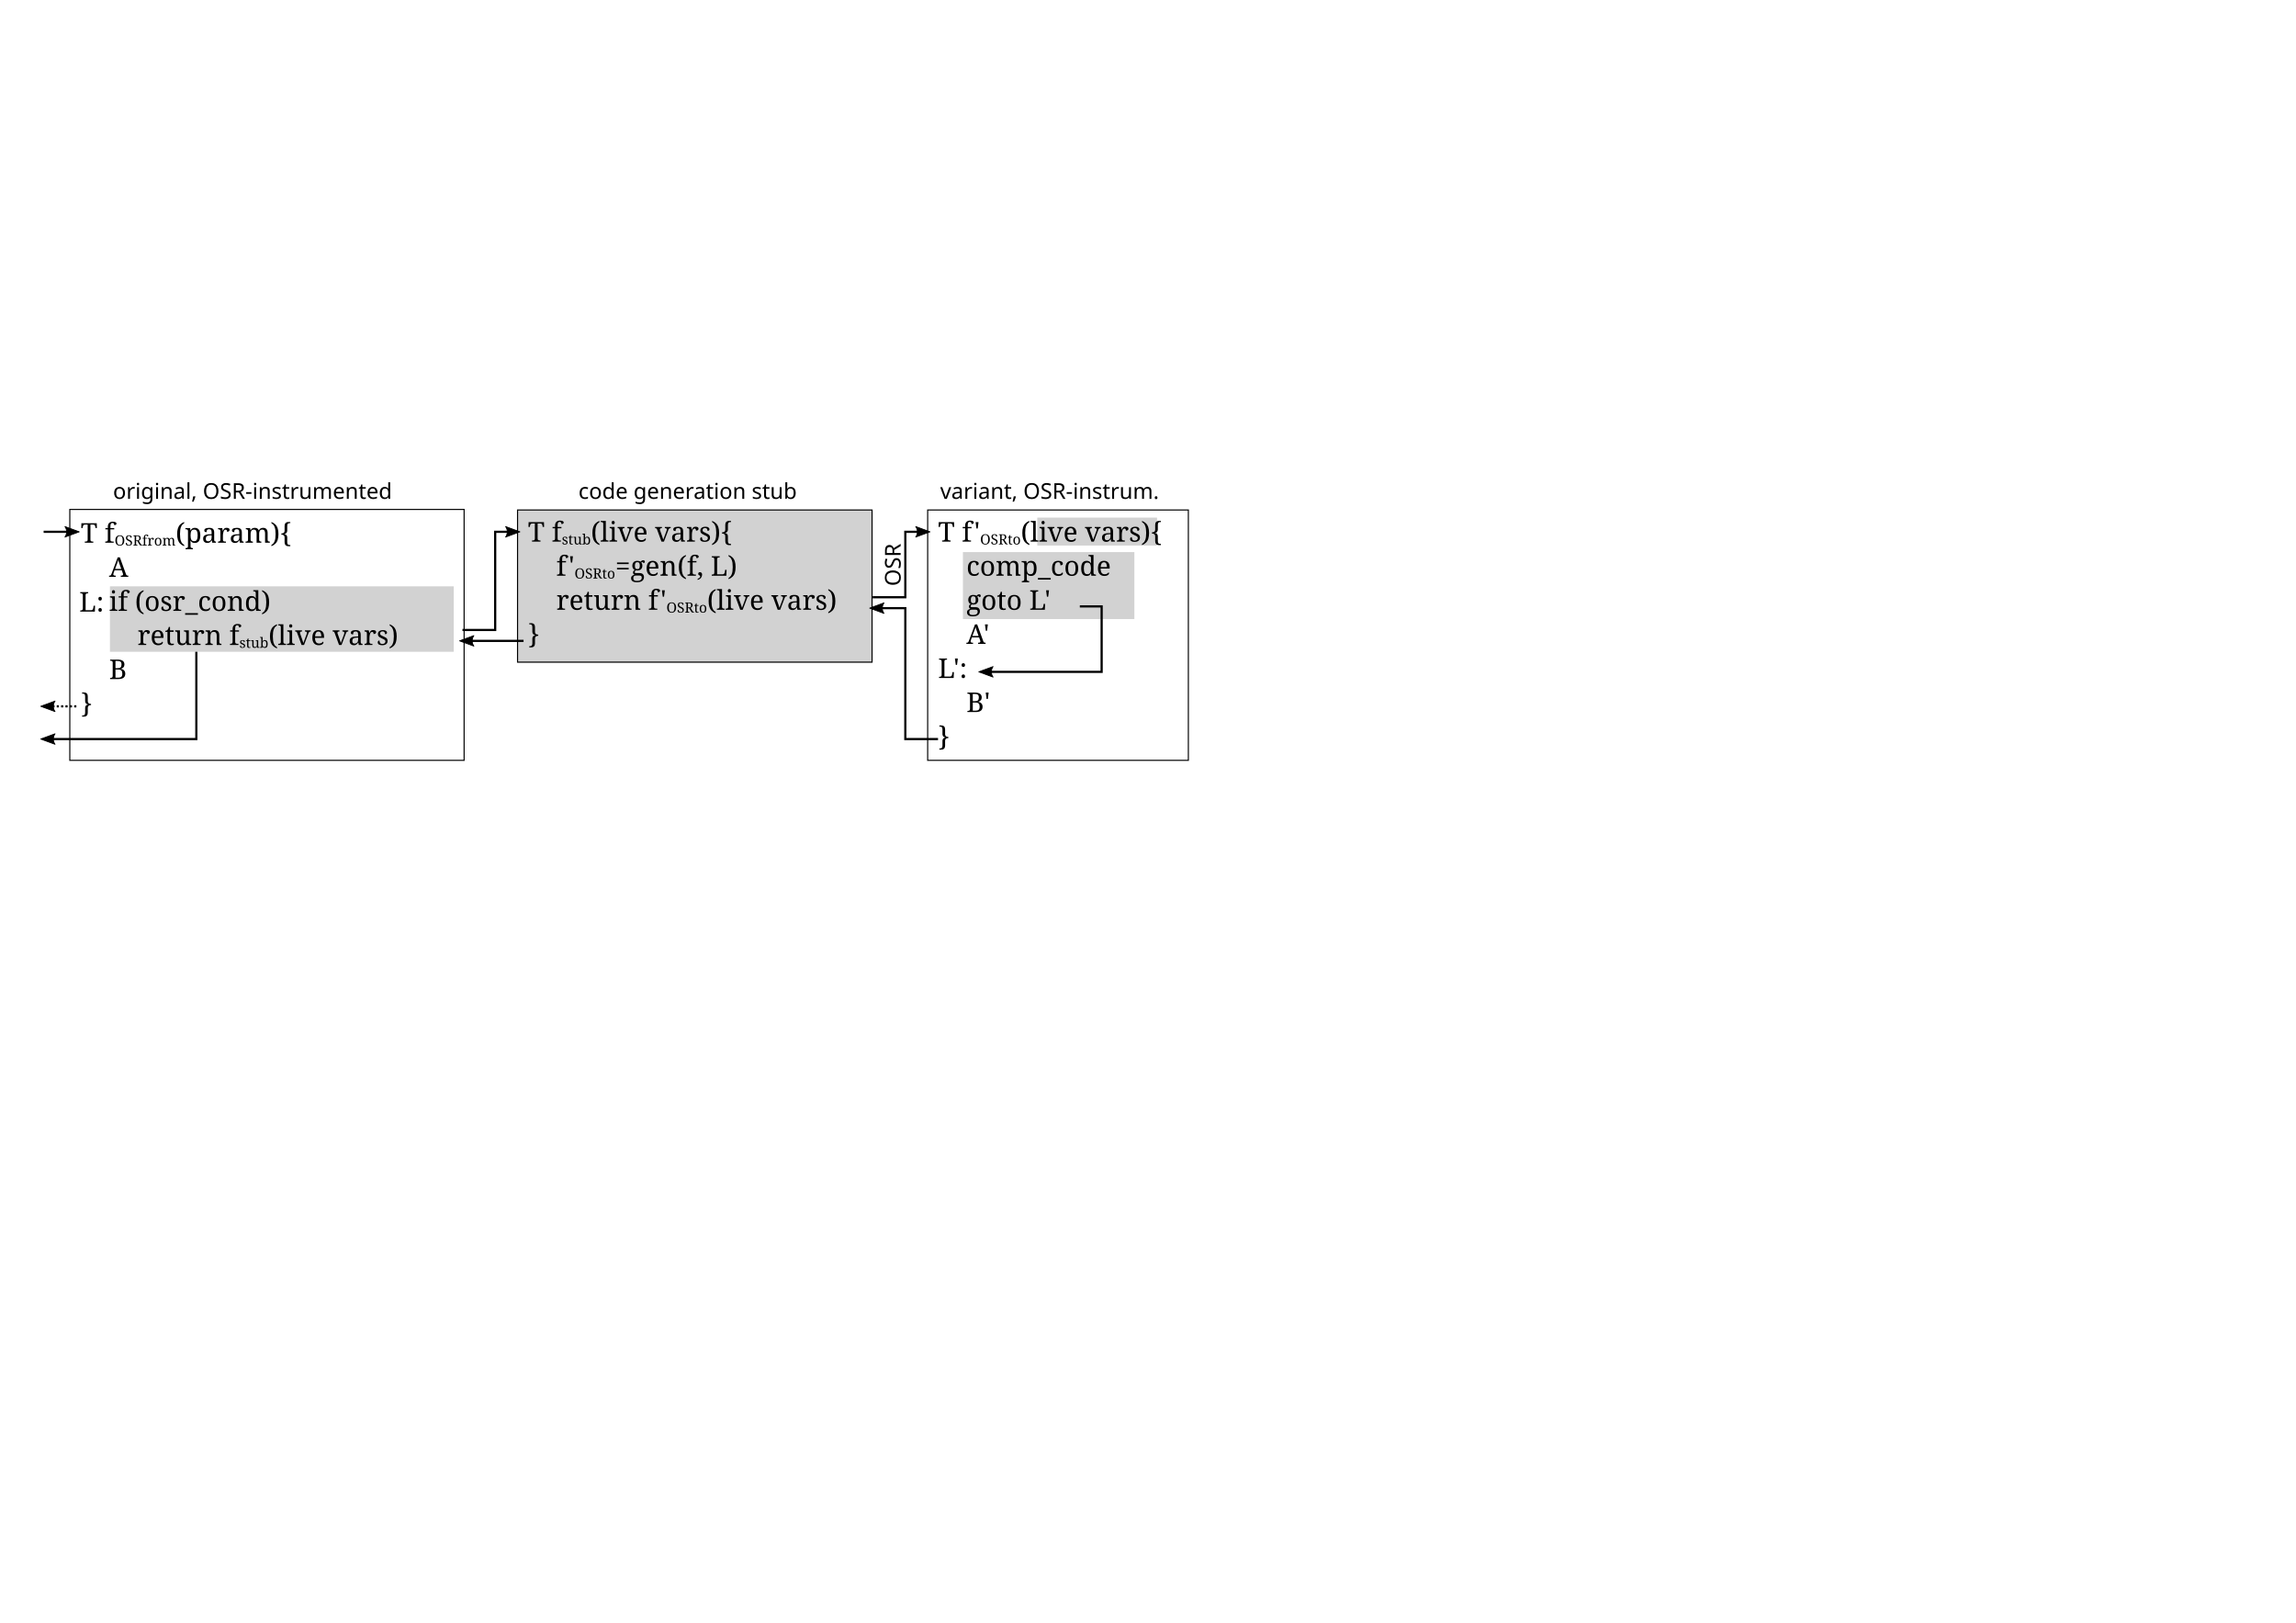
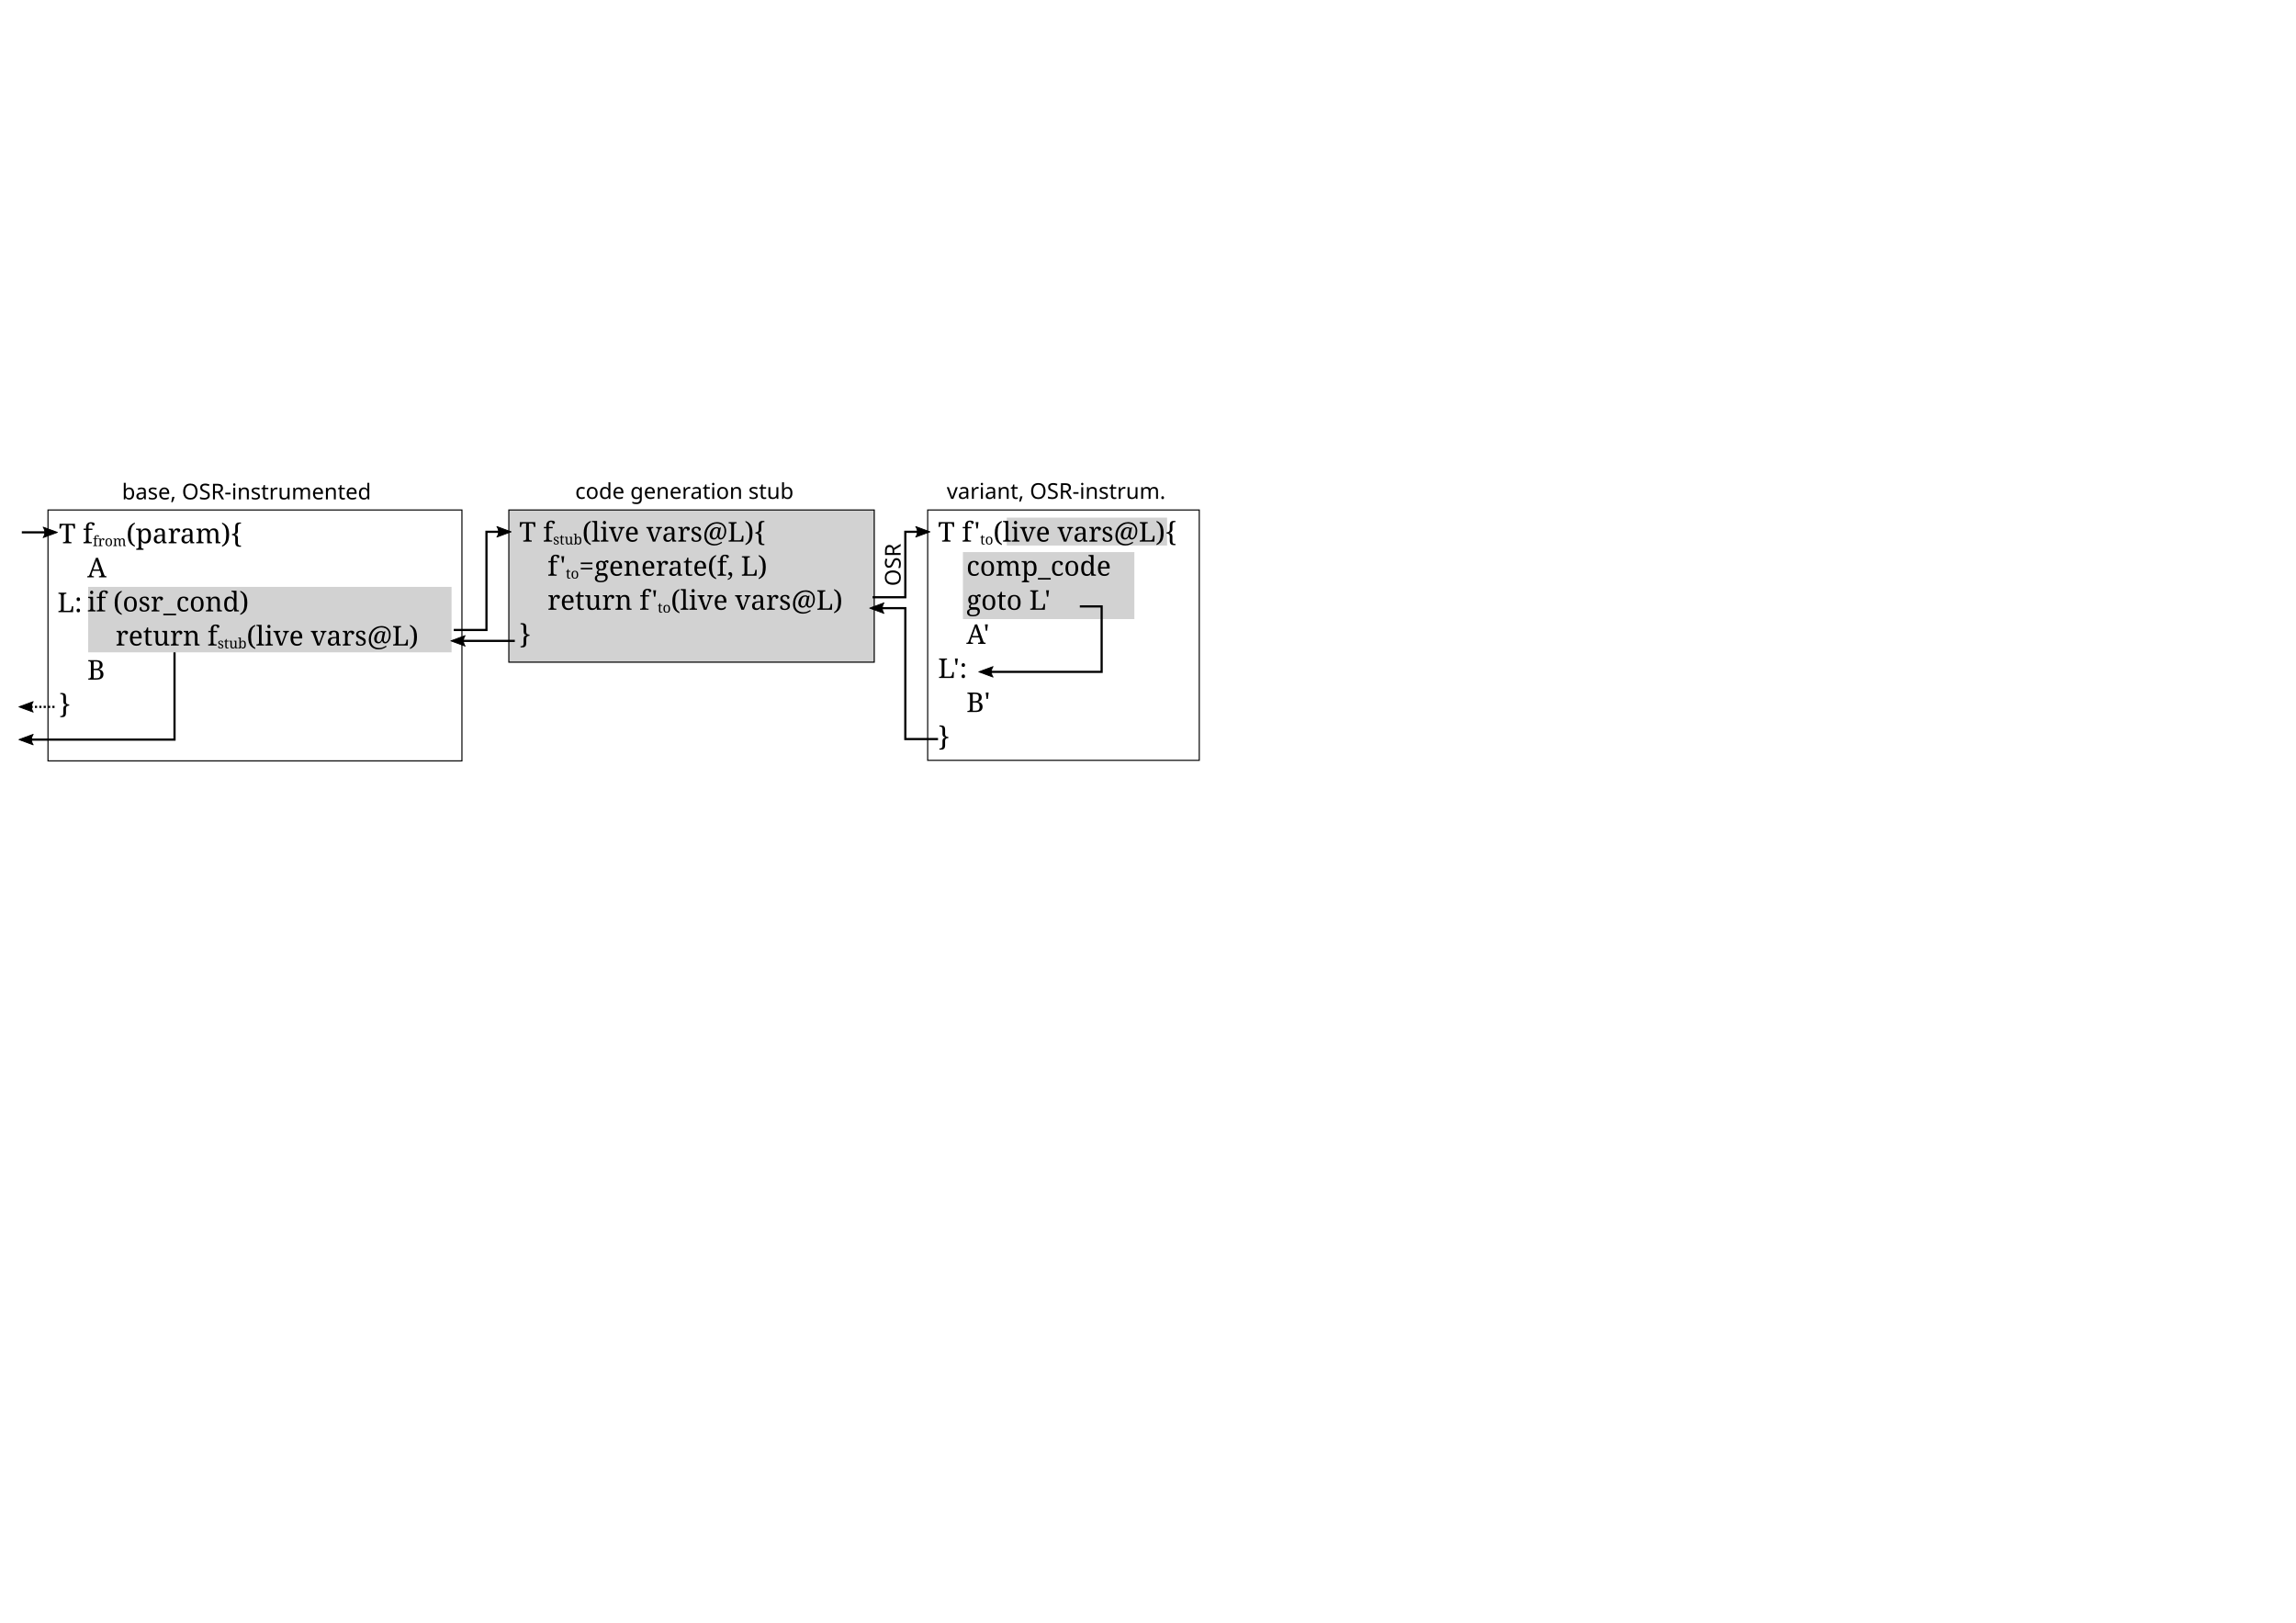
<svg xmlns="http://www.w3.org/2000/svg" id="svg5607" version="1.1" width="1052.5" height="743.75" xml:space="preserve">
  <defs id="defs5611">
    <marker orient="auto" refY="0.0" refX="0.0" id="marker4667" style="overflow:visible;">
      <path id="path4669" style="fill-rule:evenodd;stroke-width:0.625;stroke-linejoin:round;stroke:#000000;stroke-opacity:1;fill:#000000;fill-opacity:1" d="M 8.719,4.034 L -2.207,0.016 L 8.719,-4.002 C 6.973,-1.63 6.983,1.616 8.719,4.034 z " transform="scale(0.6) rotate(180) translate(0,0)" />
    </marker>
    <marker orient="auto" refY="0.0" refX="0.0" id="marker4447" style="overflow:visible;">
      <path id="path4449" style="fill-rule:evenodd;stroke-width:0.625;stroke-linejoin:round;stroke:#000000;stroke-opacity:1;fill:#000000;fill-opacity:1" d="M 8.719,4.034 L -2.207,0.016 L 8.719,-4.002 C 6.973,-1.63 6.983,1.616 8.719,4.034 z " transform="scale(0.6) rotate(180) translate(0,0)" />
    </marker>
    <marker style="overflow:visible;" id="marker4353" refX="0.0" refY="0.0" orient="auto">
      <path transform="scale(0.6) rotate(180) translate(0,0)" d="M 8.719,4.034 L -2.207,0.016 L 8.719,-4.002 C 6.973,-1.63 6.983,1.616 8.719,4.034 z " style="fill-rule:evenodd;stroke-width:0.625;stroke-linejoin:round;stroke:#000000;stroke-opacity:1;fill:#000000;fill-opacity:1" id="path4355" />
    </marker>
    <marker style="overflow:visible;" id="marker4411" refX="0.0" refY="0.0" orient="auto">
      <path transform="scale(0.6) rotate(180) translate(0,0)" d="M 8.719,4.034 L -2.207,0.016 L 8.719,-4.002 C 6.973,-1.63 6.983,1.616 8.719,4.034 z " style="fill-rule:evenodd;stroke-width:0.625;stroke-linejoin:round;stroke:#000000;stroke-opacity:1;fill:#000000;fill-opacity:1" id="path4413" />
    </marker>
    <marker orient="auto" refY="0.0" refX="0.0" id="marker6019" style="overflow:visible;">
      <path id="path6021" style="fill-rule:evenodd;stroke-width:0.625;stroke-linejoin:round;stroke:#000000;stroke-opacity:1;fill:#000000;fill-opacity:1" d="M 8.719,4.034 L -2.207,0.016 L 8.719,-4.002 C 6.973,-1.63 6.983,1.616 8.719,4.034 z " transform="scale(0.6) rotate(180) translate(0,0)" />
    </marker>
    <marker style="overflow:visible;" id="marker5917" refX="0.0" refY="0.0" orient="auto">
      <path transform="scale(0.6) rotate(180) translate(0,0)" d="M 8.719,4.034 L -2.207,0.016 L 8.719,-4.002 C 6.973,-1.63 6.983,1.616 8.719,4.034 z " style="fill-rule:evenodd;stroke-width:0.625;stroke-linejoin:round;stroke:#000000;stroke-opacity:1;fill:#000000;fill-opacity:1" id="path5919" />
    </marker>
    <marker orient="auto" refY="0.0" refX="0.0" id="marker5815" style="overflow:visible;">
      <path id="path5817" style="fill-rule:evenodd;stroke-width:0.625;stroke-linejoin:round;stroke:#000000;stroke-opacity:1;fill:#000000;fill-opacity:1" d="M 8.719,4.034 L -2.207,0.016 L 8.719,-4.002 C 6.973,-1.63 6.983,1.616 8.719,4.034 z " transform="scale(0.6) rotate(180) translate(0,0)" />
    </marker>
    <marker style="overflow:visible;" id="marker5671" refX="0.0" refY="0.0" orient="auto">
      <path transform="scale(0.6) rotate(180) translate(0,0)" d="M 8.719,4.034 L -2.207,0.016 L 8.719,-4.002 C 6.973,-1.63 6.983,1.616 8.719,4.034 z " style="fill-rule:evenodd;stroke-width:0.625;stroke-linejoin:round;stroke:#000000;stroke-opacity:1;fill:#000000;fill-opacity:1" id="path5673" />
    </marker>
    <marker orient="auto" refY="0.0" refX="0.0" id="marker5575" style="overflow:visible;">
      <path id="path5577" style="fill-rule:evenodd;stroke-width:0.625;stroke-linejoin:round;stroke:#000000;stroke-opacity:1;fill:#000000;fill-opacity:1" d="M 8.719,4.034 L -2.207,0.016 L 8.719,-4.002 C 6.973,-1.63 6.983,1.616 8.719,4.034 z " transform="scale(0.6) rotate(180) translate(0,0)" />
    </marker>
    <marker style="overflow:visible;" id="marker6583" refX="0.0" refY="0.0" orient="auto">
      <path transform="scale(0.6) rotate(180) translate(0,0)" d="M 8.719,4.034 L -2.207,0.016 L 8.719,-4.002 C 6.973,-1.63 6.983,1.616 8.719,4.034 z " style="fill-rule:evenodd;stroke-width:0.625;stroke-linejoin:round;stroke:#000000;stroke-opacity:1;fill:#000000;fill-opacity:1" id="path6585" />
    </marker>
    <marker orient="auto" refY="0.0" refX="0.0" id="Arrow1Mend" style="overflow:visible;">
      <path id="path4548" d="M 0.0,0.0 L 5.0,-5.0 L -12.5,0.0 L 5.0,5.0 L 0.0,0.0 z " style="fill-rule:evenodd;stroke:#000000;stroke-width:1pt;stroke-opacity:1;fill:#000000;fill-opacity:1" transform="scale(0.4) rotate(180) translate(10,0)" />
    </marker>
    <marker orient="auto" refY="0.0" refX="0.0" id="Arrow1Lstart" style="overflow:visible">
      <path id="path4648" d="M 0.0,0.0 L 5.0,-5.0 L -12.5,0.0 L 5.0,5.0 L 0.0,0.0 z " style="fill-rule:evenodd;stroke:#000000;stroke-width:1.0pt;marker-start:none" transform="scale(0.8) translate(12.5,0)" />
    </marker>
    <marker orient="auto" refY="0.0" refX="0.0" id="Arrow2Lend" style="overflow:visible;">
      <path id="path3952" style="font-size:12.0;fill-rule:evenodd;stroke-width:0.625;stroke-linejoin:round;" d="M 8.719,4.034 L -2.207,0.016 L 8.719,-4.002 C 6.973,-1.63 6.983,1.616 8.719,4.034 z " transform="scale(1.1) rotate(180) translate(1,0)" />
    </marker>
    <marker orient="auto" refY="0.0" refX="0.0" id="Arrow1Lend" style="overflow:visible;">
      <path id="path3934" d="M 0.0,0.0 L 5.0,-5.0 L -12.5,0.0 L 5.0,5.0 L 0.0,0.0 z " style="fill-rule:evenodd;stroke:#000000;stroke-width:1.0pt;marker-start:none;" transform="scale(0.8) rotate(180) translate(12.5,0)" />
    </marker>
    <marker orient="auto" refY="0.0" refX="0.0" id="Arrow2Lstart" style="overflow:visible">
      <path id="path3949" style="font-size:12.0;fill-rule:evenodd;stroke-width:0.625;stroke-linejoin:round" d="M 8.719,4.034 L -2.207,0.016 L 8.719,-4.002 C 6.973,-1.63 6.983,1.616 8.719,4.034 z " transform="scale(1.1) translate(1,0)" />
    </marker>
  </defs>
  <g id="g5617" transform="matrix(1.25,0,0,-1.25,0,743.75)">
    <flowRoot transform="matrix(0.8,0,0,-0.8,0,595)" style="font-size:40px;font-style:normal;font-weight:normal;fill:#000000;fill-opacity:1;stroke:none;font-family:Bitstream Vera Sans" id="flowRoot2925" xml:space="preserve">
      <flowRegion id="flowRegion2927">
        <rect y="382.101" x="207.503" height="59.287" width="118.573" id="rect2929" />
      </flowRegion>
      <flowPara id="flowPara2931" />
    </flowRoot>
    <flowRoot transform="matrix(0.8,0,0,-0.8,0,595)" style="font-size:40px;font-style:normal;font-weight:normal;fill:#000000;fill-opacity:1;stroke:none;font-family:Bitstream Vera Sans" id="flowRoot2933" xml:space="preserve">
      <flowRegion id="flowRegion2935">
        <rect y="363.327" x="187.741" height="99.799" width="182.801" id="rect2937" />
      </flowRegion>
      <flowPara id="flowPara2939" />
    </flowRoot>
    <flowRoot style="font-size:30px;font-style:normal;font-variant:normal;font-weight:normal;font-stretch:normal;text-align:start;line-height:100%;writing-mode:lr-tb;text-anchor:start;fill:#000000;fill-opacity:1;stroke:none;font-family:Times New Roman;-inkscape-font-specification:'Times New Roman,'" id="flowRoot3789" xml:space="preserve">
      <flowRegion id="flowRegion3791">
        <rect y="334.672" x="468.365" height="51.382" width="50.394" id="rect3793" />
      </flowRegion>
      <flowPara id="flowPara3795" />
    </flowRoot>
    <flowRoot xml:space="preserve" id="flowRoot3224" style="fill:black;stroke:none;stroke-opacity:1;stroke-width:1px;stroke-linejoin:miter;stroke-linecap:butt;fill-opacity:1;font-family:Courier;font-style:normal;font-weight:normal;font-size:12px;-inkscape-font-specification:Courier;font-stretch:normal;font-variant:normal;text-anchor:middle;text-align:center;writing-mode:lr;line-height:100%;letter-spacing:0px;word-spacing:0px;">
      <flowRegion id="flowRegion3226">
        <rect id="rect3228" width="107.422" height="181.082" x="386.718" y="17.58" style="-inkscape-font-specification:Courier;font-family:Courier;font-weight:normal;font-style:normal;font-stretch:normal;font-variant:normal;" />
      </flowRegion>
      <flowPara id="flowPara3230" />
    </flowRoot>
    <flowRoot xml:space="preserve" id="flowRoot3975" style="fill:black;stroke:none;stroke-opacity:1;stroke-width:1px;stroke-linejoin:miter;stroke-linecap:butt;fill-opacity:1;font-family:Courier;font-style:normal;font-weight:normal;font-size:12px;-inkscape-font-specification:Courier;font-stretch:normal;font-variant:normal;text-anchor:middle;text-align:center;writing-mode:lr;line-height:100%;letter-spacing:0px;word-spacing:0px;">
      <flowRegion id="flowRegion3977">
        <rect id="rect3979" width="135.606" height="221.97" x="862.879" y="159.659" style="-inkscape-font-specification:Courier;font-family:Courier;font-weight:normal;font-style:normal;font-stretch:normal;font-variant:normal;" />
      </flowRegion>
      <flowPara id="flowPara3981" />
    </flowRoot>
    <flowRoot xml:space="preserve" id="flowRoot3637" style="fill:black;stroke:none;stroke-opacity:1;stroke-width:1px;stroke-linejoin:miter;stroke-linecap:butt;fill-opacity:1;font-family:Courier;font-style:normal;font-weight:normal;font-size:15px;line-height:125%;letter-spacing:0px;word-spacing:0px;-inkscape-font-specification:Courier;font-stretch:normal;font-variant:normal;">
      <flowRegion id="flowRegion3639">
        <rect id="rect3641" width="145" height="175" x="65" y="93.75" style="-inkscape-font-specification:Courier;font-family:Courier;font-weight:normal;font-style:normal;font-stretch:normal;font-variant:normal;" />
      </flowRegion>
      <flowPara id="flowPara3643" />
    </flowRoot>
    <flowRoot transform="matrix(0.8,0,0,-0.8,0,494.3086)" style="font-style:normal;font-variant:normal;font-weight:normal;font-stretch:normal;font-size:12.5px;line-height:125%;font-family:serif;-inkscape-font-specification:'serif, Normal';text-align:start;letter-spacing:0px;word-spacing:0px;writing-mode:lr-tb;text-anchor:start;fill:#000000;fill-opacity:1;stroke:none;stroke-width:1px;stroke-linecap:butt;stroke-linejoin:miter;stroke-opacity:1" id="flowRoot4383" xml:space="preserve">
      <flowRegion id="flowRegion4385">
        <rect y="103.75" x="45" height="185" width="165" id="rect4387" style="font-style:normal;font-variant:normal;font-weight:normal;font-stretch:normal;font-size:12.5px;line-height:125%;font-family:serif;-inkscape-font-specification:'serif, Normal';text-align:start;writing-mode:lr-tb;text-anchor:start" />
      </flowRegion>
      <flowPara id="flowPara4441" />
    </flowRoot>
    <flowRoot xml:space="preserve" id="flowRoot4423" style="fill:black;stroke:none;stroke-opacity:1;stroke-width:1px;stroke-linejoin:miter;stroke-linecap:butt;fill-opacity:1;font-family:sans-serif;font-style:normal;font-weight:normal;font-size:15px;line-height:125%;letter-spacing:0px;word-spacing:0px">
      <flowRegion id="flowRegion4425">
        <rect id="rect4427" width="160" height="106.676" x="45" y="242.074" />
      </flowRegion>
      <flowPara id="flowPara4429" />
    </flowRoot>
-     <rect style="fill:#d2d2d2;fill-opacity:1;fill-rule:nonzero;stroke:none;stroke-width:0.8;stroke-linecap:square;stroke-linejoin:miter;stroke-miterlimit:4;stroke-dasharray:none;stroke-dashoffset:0;stroke-opacity:1" id="rect5061" width="43.92" height="10.24" x="380.401" y="-405.2" transform="scale(1,-1)" />
+     <rect style="fill:#d2d2d2;fill-opacity:1;fill-rule:nonzero;stroke:none;stroke-width:0.8;stroke-linecap:square;stroke-linejoin:miter;stroke-miterlimit:4;stroke-dasharray:none;stroke-dashoffset:0;stroke-opacity:1" id="rect5061" width="58.799" height="10.24" x="369.201" y="-405.2" transform="scale(1,-1)" />
    <rect transform="scale(1,-1)" y="-392.56" x="353.121" height="24.56" width="62.88" id="rect5055" style="fill:#d2d2d2;fill-opacity:1;fill-rule:nonzero;stroke:none;stroke-width:0.8;stroke-linecap:square;stroke-linejoin:miter;stroke-miterlimit:4;stroke-dasharray:none;stroke-dashoffset:0;stroke-opacity:1" />
-     <rect style="fill:#d2d2d2;fill-opacity:1;fill-rule:nonzero;stroke:none;stroke-width:0.8;stroke-linecap:square;stroke-linejoin:miter;stroke-miterlimit:4;stroke-dasharray:none;stroke-dashoffset:0;stroke-opacity:1" id="rect5053" width="126.08" height="24" x="40.32" y="-380" transform="scale(1,-1)" />
-     <text xml:space="preserve" style="font-style:normal;font-weight:normal;font-size:12px;line-height:125%;font-family:sans-serif;letter-spacing:0px;word-spacing:0px;fill:#000000;fill-opacity:1;stroke:none;stroke-width:1px;stroke-linecap:butt;stroke-linejoin:miter;stroke-opacity:1" x="29.6" y="-396" id="text4463" transform="scale(1,-1)">
-       <tspan id="tspan4465" x="29.6" y="-396" style="font-style:normal;font-variant:normal;font-weight:normal;font-stretch:normal;font-size:10px;font-family:serif;-inkscape-font-specification:serif">T f<tspan style="font-size:52%;baseline-shift:sub" id="tspan4477">OSRfrom</tspan>(param){</tspan>
-       <tspan x="29.6" y="-383.5" id="tspan4467" style="font-style:normal;font-variant:normal;font-weight:normal;font-stretch:normal;font-size:10px;font-family:serif;-inkscape-font-specification:serif">    A</tspan>
-       <tspan x="29.6" y="-371" id="tspan4469" style="font-style:normal;font-variant:normal;font-weight:normal;font-stretch:normal;font-size:10px;font-family:serif;-inkscape-font-specification:serif">    if (osr_cond)</tspan>
-       <tspan x="29.6" y="-358.5" id="tspan4471" style="font-style:normal;font-variant:normal;font-weight:normal;font-stretch:normal;font-size:10px;font-family:serif;-inkscape-font-specification:serif">        return f<tspan style="font-size:52%;baseline-shift:sub" id="tspan4479">stub</tspan>(live vars)</tspan>
-       <tspan x="29.6" y="-346" id="tspan4473" style="font-style:normal;font-variant:normal;font-weight:normal;font-stretch:normal;font-size:10px;font-family:serif;-inkscape-font-specification:serif">    B</tspan>
-       <tspan x="29.6" y="-333.5" id="tspan4475" style="font-style:normal;font-variant:normal;font-weight:normal;font-stretch:normal;font-size:10px;font-family:serif;-inkscape-font-specification:serif">}</tspan>
+     <rect style="fill:#d2d2d2;fill-opacity:1;fill-rule:nonzero;stroke:none;stroke-width:0.8;stroke-linecap:square;stroke-linejoin:miter;stroke-miterlimit:4;stroke-dasharray:none;stroke-dashoffset:0;stroke-opacity:1" id="rect5053" width="133.28" height="24" x="32.32" y="-379.8" transform="scale(1,-1)" />
+     <text xml:space="preserve" style="font-style:normal;font-weight:normal;font-size:12px;line-height:125%;font-family:sans-serif;letter-spacing:0px;word-spacing:0px;fill:#000000;fill-opacity:1;stroke:none;stroke-width:1px;stroke-linecap:butt;stroke-linejoin:miter;stroke-opacity:1" x="21.6" y="-395.8" id="text4463" transform="scale(1,-1)">
+       <tspan id="tspan4465" x="21.6" y="-395.8" style="font-style:normal;font-variant:normal;font-weight:normal;font-stretch:normal;font-size:10px;font-family:serif;-inkscape-font-specification:serif">T f<tspan style="font-size:52%;baseline-shift:sub" id="tspan4477">from</tspan>(param){</tspan>
+       <tspan x="21.6" y="-383.3" id="tspan4467" style="font-style:normal;font-variant:normal;font-weight:normal;font-stretch:normal;font-size:10px;font-family:serif;-inkscape-font-specification:serif">    A</tspan>
+       <tspan x="21.6" y="-370.8" id="tspan4469" style="font-style:normal;font-variant:normal;font-weight:normal;font-stretch:normal;font-size:10px;font-family:serif;-inkscape-font-specification:serif">    if (osr_cond)</tspan>
+       <tspan x="21.6" y="-358.3" id="tspan4471" style="font-style:normal;font-variant:normal;font-weight:normal;font-stretch:normal;font-size:10px;font-family:serif;-inkscape-font-specification:serif">        return f<tspan style="font-size:52%;baseline-shift:sub" id="tspan4479">stub</tspan>(live vars@L)</tspan>
+       <tspan x="21.6" y="-345.8" id="tspan4473" style="font-style:normal;font-variant:normal;font-weight:normal;font-stretch:normal;font-size:10px;font-family:serif;-inkscape-font-specification:serif">    B</tspan>
+       <tspan x="21.6" y="-333.3" id="tspan4475" style="font-style:normal;font-variant:normal;font-weight:normal;font-stretch:normal;font-size:10px;font-family:serif;-inkscape-font-specification:serif">}</tspan>
    </text>
    <text transform="scale(1,-1)" id="text4481" y="-396.402" x="344.001" style="font-style:normal;font-weight:normal;font-size:12px;line-height:125%;font-family:sans-serif;letter-spacing:0px;word-spacing:0px;fill:#000000;fill-opacity:1;stroke:none;stroke-width:1px;stroke-linecap:butt;stroke-linejoin:miter;stroke-opacity:1" xml:space="preserve">
-       <tspan style="font-style:normal;font-variant:normal;font-weight:normal;font-stretch:normal;font-size:10px;font-family:serif;-inkscape-font-specification:serif" y="-396.402" x="344.001" id="tspan4483">T f'<tspan id="tspan4485" style="font-size:52%;baseline-shift:sub">OSRto</tspan>(live vars){</tspan>
+       <tspan style="font-style:normal;font-variant:normal;font-weight:normal;font-stretch:normal;font-size:10px;font-family:serif;-inkscape-font-specification:serif" y="-396.402" x="344.001" id="tspan4483">T f'<tspan id="tspan4485" style="font-size:52%;baseline-shift:sub">to</tspan>(live vars@L){</tspan>
      <tspan style="font-style:normal;font-variant:normal;font-weight:normal;font-stretch:normal;font-size:10px;font-family:serif;-inkscape-font-specification:serif" id="tspan4487" y="-383.902" x="344.001">    comp_code </tspan>
      <tspan style="font-style:normal;font-variant:normal;font-weight:normal;font-stretch:normal;font-size:10px;font-family:serif;-inkscape-font-specification:serif" y="-371.402" x="344.001" id="tspan3427">    goto L'</tspan>
      <tspan style="font-style:normal;font-variant:normal;font-weight:normal;font-stretch:normal;font-size:10px;font-family:serif;-inkscape-font-specification:serif" y="-358.902" x="344.001" id="tspan4501">    A'</tspan>
      <tspan style="font-style:normal;font-variant:normal;font-weight:normal;font-stretch:normal;font-size:10px;font-family:serif;-inkscape-font-specification:serif" id="tspan4491" y="-346.402" x="344.001">L':</tspan>
      <tspan style="font-style:normal;font-variant:normal;font-weight:normal;font-stretch:normal;font-size:10px;font-family:serif;-inkscape-font-specification:serif" id="tspan4495" y="-333.902" x="344.001">    B'</tspan>
      <tspan style="font-style:normal;font-variant:normal;font-weight:normal;font-stretch:normal;font-size:10px;font-family:serif;-inkscape-font-specification:serif" id="tspan4497" y="-321.402" x="344.001">}</tspan>
    </text>
-     <rect transform="scale(1,-1)" y="-408.2" x="25.6" height="92" width="144.6" id="rect4503" style="fill:none;fill-opacity:1;fill-rule:nonzero;stroke:#000000;stroke-width:0.4;stroke-linecap:square;stroke-linejoin:miter;stroke-miterlimit:4;stroke-dasharray:none;stroke-dashoffset:0;stroke-opacity:1" />
-     <rect style="fill:none;fill-opacity:1;fill-rule:nonzero;stroke:#000000;stroke-width:0.4;stroke-linecap:square;stroke-linejoin:miter;stroke-miterlimit:4;stroke-dasharray:none;stroke-dashoffset:0;stroke-opacity:1" id="rect4505" width="95.6" height="91.8" x="340.201" y="-408" transform="scale(1,-1)" />
-     <text transform="scale(1,-1)" id="text4507" y="-412.08" x="41.432" style="font-style:normal;font-variant:normal;font-weight:normal;font-stretch:normal;font-size:8px;line-height:125%;font-family:sans-serif;-inkscape-font-specification:'sans-serif, Normal';text-align:start;letter-spacing:0px;word-spacing:0px;writing-mode:lr-tb;text-anchor:start;fill:#000000;fill-opacity:1;stroke:none;stroke-width:1px;stroke-linecap:butt;stroke-linejoin:miter;stroke-opacity:1" xml:space="preserve">
-       <tspan y="-412.08" x="41.432" id="tspan4509">original, OSR-instrumented</tspan>
+     <rect transform="scale(1,-1)" y="-408" x="17.6" height="92" width="151.8" id="rect4503" style="fill:none;fill-opacity:1;fill-rule:nonzero;stroke:#000000;stroke-width:0.4;stroke-linecap:square;stroke-linejoin:miter;stroke-miterlimit:4;stroke-dasharray:none;stroke-dashoffset:0;stroke-opacity:1" />
+     <rect style="fill:none;fill-opacity:1;fill-rule:nonzero;stroke:#000000;stroke-width:0.4;stroke-linecap:square;stroke-linejoin:miter;stroke-miterlimit:4;stroke-dasharray:none;stroke-dashoffset:0;stroke-opacity:1" id="rect4505" width="99.599" height="91.8" x="340.201" y="-408" transform="scale(1,-1)" />
+     <text transform="scale(1,-1)" id="text4507" y="-411.88" x="44.711" style="font-style:normal;font-variant:normal;font-weight:normal;font-stretch:normal;font-size:8px;line-height:125%;font-family:sans-serif;-inkscape-font-specification:'sans-serif, Normal';text-align:start;letter-spacing:0px;word-spacing:0px;writing-mode:lr-tb;text-anchor:start;fill:#000000;fill-opacity:1;stroke:none;stroke-width:1px;stroke-linecap:butt;stroke-linejoin:miter;stroke-opacity:1" xml:space="preserve">
+       <tspan y="-411.88" x="44.711" id="tspan4509">base, OSR-instrumented</tspan>
    </text>
-     <text xml:space="preserve" style="font-style:normal;font-variant:normal;font-weight:normal;font-stretch:normal;font-size:8px;line-height:125%;font-family:sans-serif;-inkscape-font-specification:'sans-serif, Normal';text-align:start;letter-spacing:0px;word-spacing:0px;writing-mode:lr-tb;text-anchor:start;fill:#000000;fill-opacity:1;stroke:none;stroke-width:1px;stroke-linecap:butt;stroke-linejoin:miter;stroke-opacity:1" x="344.79" y="-412.08" id="text4511" transform="scale(1,-1)">
-       <tspan id="tspan4513" x="344.79" y="-412.08">variant, OSR-instrum.</tspan>
+     <text xml:space="preserve" style="font-style:normal;font-variant:normal;font-weight:normal;font-stretch:normal;font-size:8px;line-height:125%;font-family:sans-serif;-inkscape-font-specification:'sans-serif, Normal';text-align:start;letter-spacing:0px;word-spacing:0px;writing-mode:lr-tb;text-anchor:start;fill:#000000;fill-opacity:1;stroke:none;stroke-width:1px;stroke-linecap:butt;stroke-linejoin:miter;stroke-opacity:1" x="347.19" y="-412.08" id="text4511" transform="scale(1,-1)">
+       <tspan id="tspan4513" x="347.19" y="-412.08">variant, OSR-instrum.</tspan>
    </text>
-     <text xml:space="preserve" style="font-style:normal;font-weight:normal;font-size:12px;line-height:125%;font-family:sans-serif;letter-spacing:0px;word-spacing:0px;fill:#000000;fill-opacity:1;stroke:none;stroke-width:1px;stroke-linecap:butt;stroke-linejoin:miter;stroke-opacity:1" x="29.048" y="-370.742" id="text4515" transform="scale(1,-1)">
-       <tspan x="29.048" y="-370.742" style="font-style:normal;font-variant:normal;font-weight:normal;font-stretch:normal;font-size:10px;font-family:serif;-inkscape-font-specification:serif" id="tspan4552">L:</tspan>
+     <text xml:space="preserve" style="font-style:normal;font-weight:normal;font-size:12px;line-height:125%;font-family:sans-serif;letter-spacing:0px;word-spacing:0px;fill:#000000;fill-opacity:1;stroke:none;stroke-width:1px;stroke-linecap:butt;stroke-linejoin:miter;stroke-opacity:1" x="21.048" y="-370.542" id="text4515" transform="scale(1,-1)">
+       <tspan x="21.048" y="-370.542" style="font-style:normal;font-variant:normal;font-weight:normal;font-stretch:normal;font-size:10px;font-family:serif;-inkscape-font-specification:serif" id="tspan4552">L:</tspan>
    </text>
-     <path style="fill:none;fill-rule:evenodd;stroke:#000000;stroke-width:0.8px;stroke-linecap:butt;stroke-linejoin:miter;stroke-opacity:1;marker-end:url(#marker5575)" d="m 16,400 12,0" id="path5567" />
+     <path style="fill:none;fill-rule:evenodd;stroke:#000000;stroke-width:0.8px;stroke-linecap:butt;stroke-linejoin:miter;stroke-opacity:1;marker-end:url(#marker5575)" d="m 8,399.8 12,0" id="path5567" />
    <path style="fill:none;fill-rule:evenodd;stroke:#000000;stroke-width:0.8px;stroke-linecap:butt;stroke-linejoin:miter;stroke-opacity:1;marker-end:url(#marker5815)" d="m 396,372.64 8,0 0,-24 -44,0" id="path5807" />
-     <path style="fill:none;fill-rule:evenodd;stroke:#000000;stroke-width:0.8px;stroke-linecap:butt;stroke-linejoin:miter;stroke-opacity:1;marker-end:url(#marker6019)" d="m 72,356 0,-32 -56,0" id="path6011" />
-     <path style="fill:none;fill-rule:evenodd;stroke:#000000;stroke-width:0.8;stroke-linecap:butt;stroke-linejoin:miter;stroke-miterlimit:4;stroke-dasharray:0.8, 0.8;stroke-dashoffset:0;stroke-opacity:1;marker-end:url(#marker4411)" d="m 28,336 -12,0" id="path3429" />
-     <rect style="fill:#d2d2d2;fill-opacity:1;fill-rule:nonzero;stroke:none;stroke-width:0.8;stroke-linecap:square;stroke-linejoin:miter;stroke-miterlimit:4;stroke-dasharray:none;stroke-dashoffset:0;stroke-opacity:1" id="rect4304" width="130.2" height="56" x="189.8" y="-408" transform="scale(1,-1)" />
-     <text xml:space="preserve" style="font-style:normal;font-weight:normal;font-size:12px;line-height:125%;font-family:sans-serif;letter-spacing:0px;word-spacing:0px;fill:#000000;fill-opacity:1;stroke:none;stroke-width:1px;stroke-linecap:butt;stroke-linejoin:miter;stroke-opacity:1" x="193.6" y="-396.402" id="text4306" transform="scale(1,-1)">
-       <tspan id="tspan4308" x="193.6" y="-396.402" style="font-style:normal;font-variant:normal;font-weight:normal;font-stretch:normal;font-size:10px;font-family:serif;-inkscape-font-specification:serif">T f<tspan style="font-size:52%;baseline-shift:sub" id="tspan4310">stub</tspan>(live vars){</tspan>
-       <tspan x="193.6" y="-383.902" id="tspan4312" style="font-style:normal;font-variant:normal;font-weight:normal;font-stretch:normal;font-size:10px;font-family:serif;-inkscape-font-specification:serif">    f'<tspan style="font-size:52%;baseline-shift:sub" id="tspan4342">OSRto</tspan>=gen(f, L) </tspan>
-       <tspan x="193.6" y="-371.402" id="tspan4320" style="font-style:normal;font-variant:normal;font-weight:normal;font-stretch:normal;font-size:10px;font-family:serif;-inkscape-font-specification:serif">    return f'<tspan style="font-size:52%;baseline-shift:sub" id="tspan4351">OSRto</tspan>(live vars)</tspan>
-       <tspan x="193.6" y="-358.902" id="tspan4322" style="font-style:normal;font-variant:normal;font-weight:normal;font-stretch:normal;font-size:10px;font-family:serif;-inkscape-font-specification:serif">}</tspan>
+     <path style="fill:none;fill-rule:evenodd;stroke:#000000;stroke-width:0.8px;stroke-linecap:butt;stroke-linejoin:miter;stroke-opacity:1;marker-end:url(#marker6019)" d="m 64,355.8 0,-32 -56,0" id="path6011" />
+     <path style="fill:none;fill-rule:evenodd;stroke:#000000;stroke-width:0.8;stroke-linecap:butt;stroke-linejoin:miter;stroke-miterlimit:4;stroke-dasharray:0.8, 0.8;stroke-dashoffset:0;stroke-opacity:1;marker-end:url(#marker4411)" d="m 20,335.8 -12,0" id="path3429" />
+     <rect style="fill:#d2d2d2;fill-opacity:1;fill-rule:nonzero;stroke:none;stroke-width:0.8;stroke-linecap:square;stroke-linejoin:miter;stroke-miterlimit:4;stroke-dasharray:none;stroke-dashoffset:0;stroke-opacity:1" id="rect4304" width="134.2" height="56" x="186.6" y="-408" transform="scale(1,-1)" />
+     <text xml:space="preserve" style="font-style:normal;font-weight:normal;font-size:12px;line-height:125%;font-family:sans-serif;letter-spacing:0px;word-spacing:0px;fill:#000000;fill-opacity:1;stroke:none;stroke-width:1px;stroke-linecap:butt;stroke-linejoin:miter;stroke-opacity:1" x="190.4" y="-396.402" id="text4306" transform="scale(1,-1)">
+       <tspan id="tspan4308" x="190.4" y="-396.402" style="font-style:normal;font-variant:normal;font-weight:normal;font-stretch:normal;font-size:10px;font-family:serif;-inkscape-font-specification:serif">T f<tspan style="font-size:52%;baseline-shift:sub" id="tspan4310">stub</tspan>(live vars@L){</tspan>
+       <tspan x="190.4" y="-383.902" id="tspan4312" style="font-style:normal;font-variant:normal;font-weight:normal;font-stretch:normal;font-size:10px;font-family:serif;-inkscape-font-specification:serif">    f'<tspan style="font-size:52%;baseline-shift:sub" id="tspan4342">to</tspan>=generate(f, L) </tspan>
+       <tspan x="190.4" y="-371.402" id="tspan4320" style="font-style:normal;font-variant:normal;font-weight:normal;font-stretch:normal;font-size:10px;font-family:serif;-inkscape-font-specification:serif">    return f'<tspan style="font-size:52%;baseline-shift:sub" id="tspan4351">to</tspan>(live vars@L)</tspan>
+       <tspan x="190.4" y="-358.902" id="tspan4322" style="font-style:normal;font-variant:normal;font-weight:normal;font-stretch:normal;font-size:10px;font-family:serif;-inkscape-font-specification:serif">}</tspan>
    </text>
-     <rect transform="scale(1,-1)" y="-408" x="189.8" height="55.8" width="130" id="rect4324" style="fill:none;fill-opacity:1;fill-rule:nonzero;stroke:#000000;stroke-width:0.4;stroke-linecap:square;stroke-linejoin:miter;stroke-miterlimit:4;stroke-dasharray:none;stroke-dashoffset:0;stroke-opacity:1" />
-     <text transform="scale(1,-1)" id="text4326" y="-412.08" x="212.126" style="font-style:normal;font-variant:normal;font-weight:normal;font-stretch:normal;font-size:8px;line-height:125%;font-family:sans-serif;-inkscape-font-specification:'sans-serif, Normal';text-align:start;letter-spacing:0px;word-spacing:0px;writing-mode:lr-tb;text-anchor:start;fill:#000000;fill-opacity:1;stroke:none;stroke-width:1px;stroke-linecap:butt;stroke-linejoin:miter;stroke-opacity:1" xml:space="preserve">
-       <tspan y="-412.08" x="212.126" id="tspan4328">code generation stub</tspan>
+     <rect transform="scale(1,-1)" y="-408" x="186.6" height="55.8" width="134" id="rect4324" style="fill:none;fill-opacity:1;fill-rule:nonzero;stroke:#000000;stroke-width:0.4;stroke-linecap:square;stroke-linejoin:miter;stroke-miterlimit:4;stroke-dasharray:none;stroke-dashoffset:0;stroke-opacity:1" />
+     <text transform="scale(1,-1)" id="text4326" y="-412.08" x="210.926" style="font-style:normal;font-variant:normal;font-weight:normal;font-stretch:normal;font-size:8px;line-height:125%;font-family:sans-serif;-inkscape-font-specification:'sans-serif, Normal';text-align:start;letter-spacing:0px;word-spacing:0px;writing-mode:lr-tb;text-anchor:start;fill:#000000;fill-opacity:1;stroke:none;stroke-width:1px;stroke-linecap:butt;stroke-linejoin:miter;stroke-opacity:1" xml:space="preserve">
+       <tspan y="-412.08" x="210.926" id="tspan4328">code generation stub</tspan>
    </text>
-     <path id="path4330" d="m 169.6,364 12,0 0,36 8,0" style="fill:none;fill-rule:evenodd;stroke:#000000;stroke-width:0.8px;stroke-linecap:butt;stroke-linejoin:miter;stroke-opacity:1;marker-end:url(#marker5671)" />
-     <path id="path4334" d="m 192,360 -22.4,0" style="fill:none;fill-rule:evenodd;stroke:#000000;stroke-width:0.8px;stroke-linecap:butt;stroke-linejoin:miter;stroke-opacity:1;marker-end:url(#marker4447)" />
+     <path id="path4330" d="m 166.4,364 12,0 0,36 8,0" style="fill:none;fill-rule:evenodd;stroke:#000000;stroke-width:0.8px;stroke-linecap:butt;stroke-linejoin:miter;stroke-opacity:1;marker-end:url(#marker5671)" />
+     <path id="path4334" d="m 188.8,360 -22.4,0" style="fill:none;fill-rule:evenodd;stroke:#000000;stroke-width:0.8px;stroke-linecap:butt;stroke-linejoin:miter;stroke-opacity:1;marker-end:url(#marker4447)" />
    <path style="fill:none;fill-rule:evenodd;stroke:#000000;stroke-width:0.8px;stroke-linecap:butt;stroke-linejoin:miter;stroke-opacity:1;marker-end:url(#marker4667)" d="m 320,376 12,0 0,24 8,0" id="path5663" />
    <path style="fill:none;fill-rule:evenodd;stroke:#000000;stroke-width:0.8px;stroke-linecap:butt;stroke-linejoin:miter;stroke-opacity:1;marker-end:url(#marker5917)" d="m 344,324 -12,0 0,48 -12,0" id="path5909" />
    <text xml:space="preserve" style="font-style:normal;font-variant:normal;font-weight:normal;font-stretch:normal;font-size:8px;line-height:125%;font-family:sans-serif;-inkscape-font-specification:'sans-serif, Normal';text-align:start;letter-spacing:0px;word-spacing:0px;writing-mode:lr-tb;text-anchor:start;fill:#000000;fill-opacity:1;stroke:none;stroke-width:1px;stroke-linecap:butt;stroke-linejoin:miter;stroke-opacity:1" x="380.081" y="330.288" id="text4442" transform="matrix(0,1,1,0,0,0)">
      <tspan id="tspan4444" x="380.081" y="330.288">OSR</tspan>
    </text>
  </g>
</svg>
